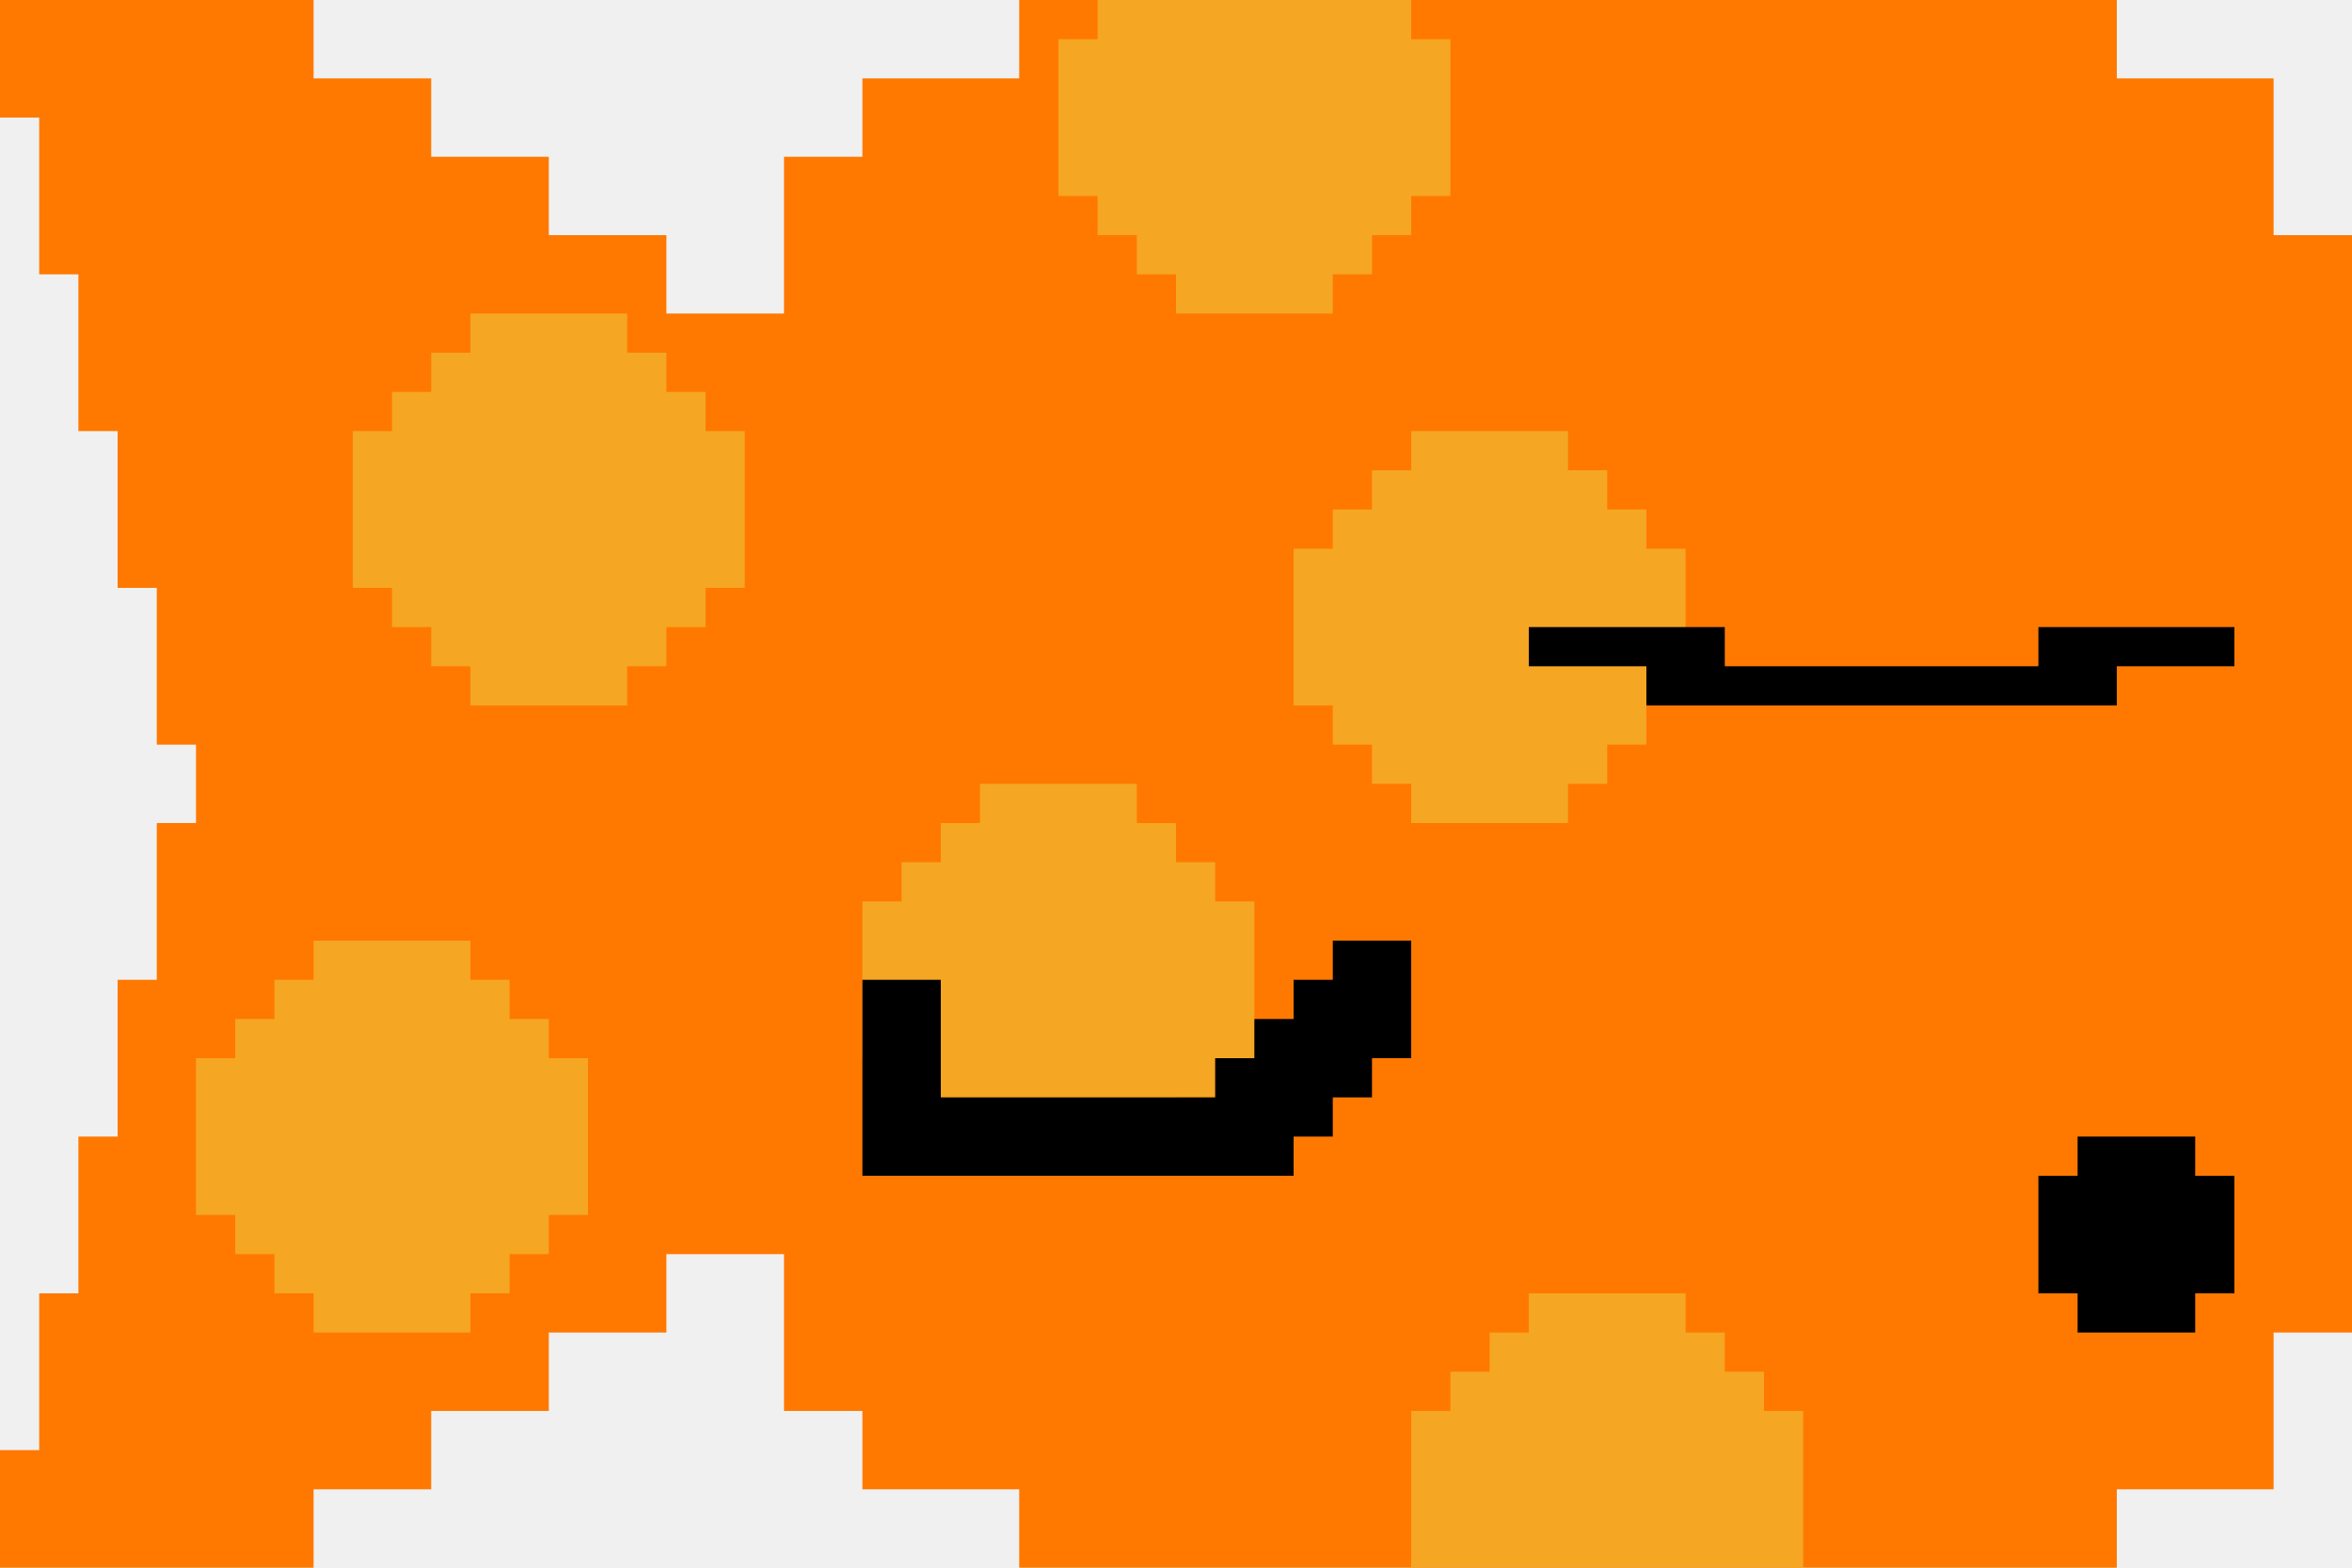
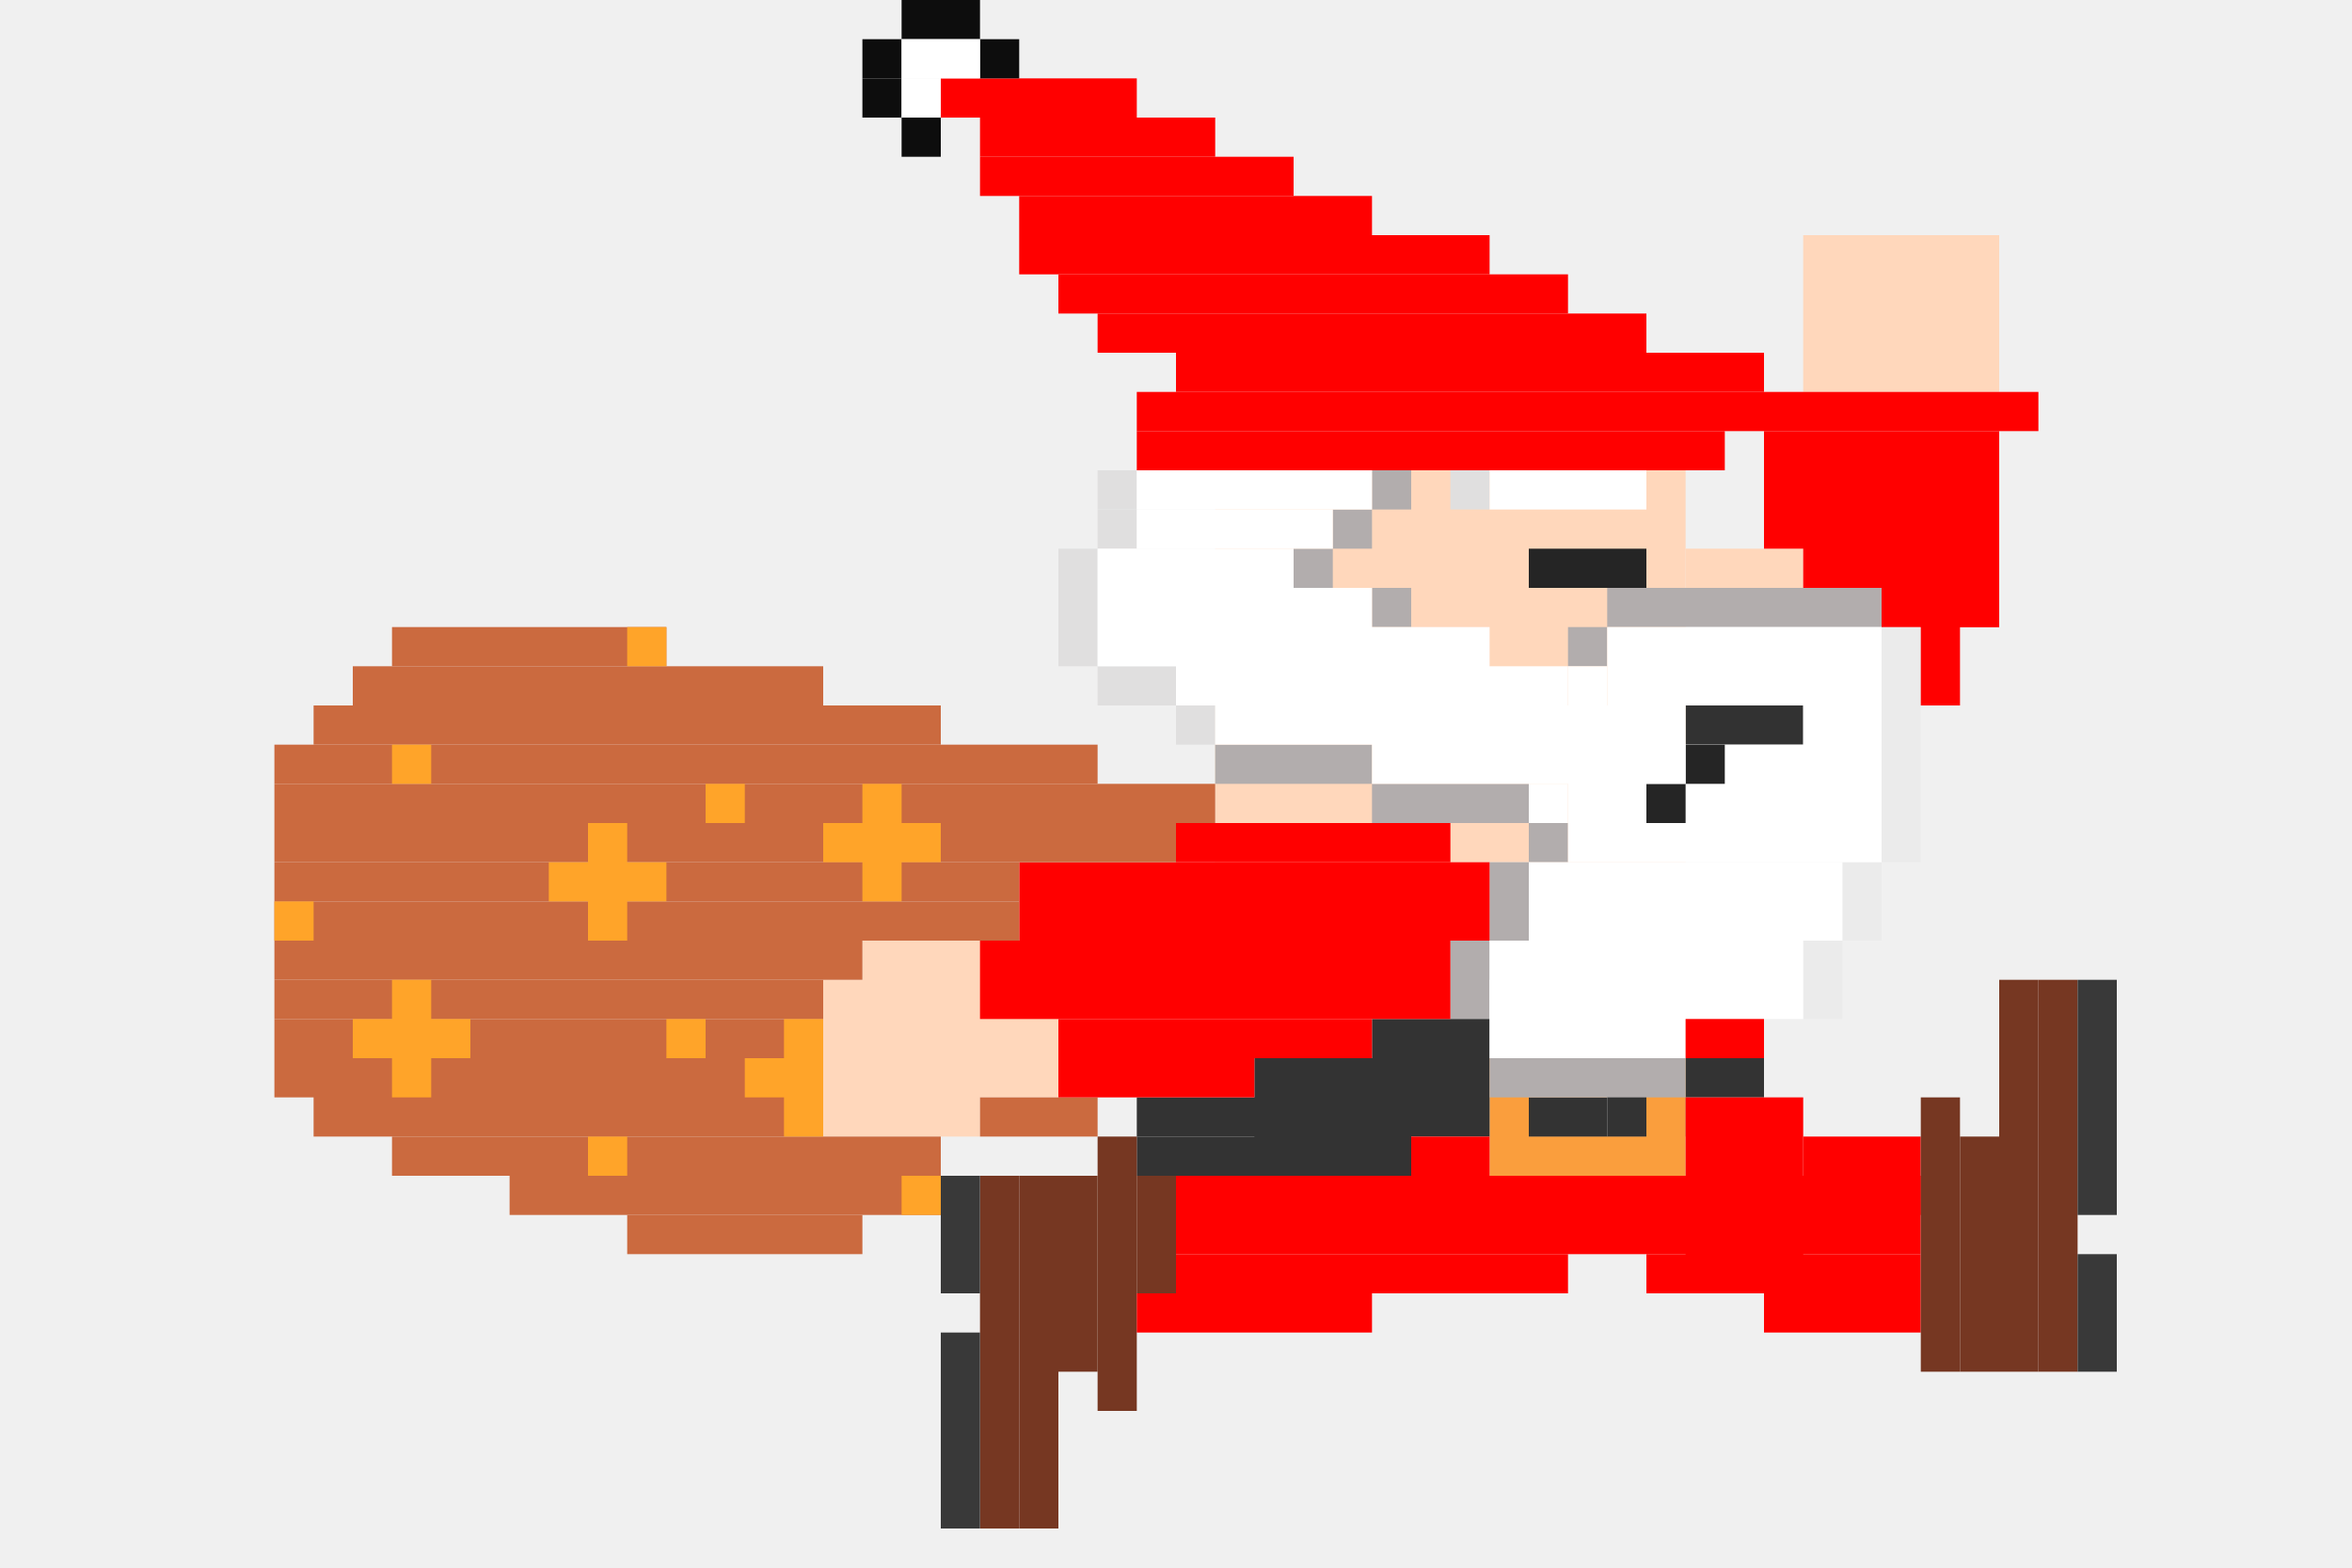
<svg xmlns="http://www.w3.org/2000/svg" width="60px" height="40px" viewBox="0 0 60 40" version="1.1">
-   <g id="Fish_Frame_Hit02" stroke="none" stroke-width="1" fill="none" fill-rule="evenodd">
-     <path d="M1,37 L1,33 L2,33 L2,29 L3,29 L3,25 L4,25 L4,21 L5,21 L5,19 L4,19 L4,15 L3,15 L3,11 L2,11 L2,7 L1,7 L1,3 L0,3 L0,0 L1,0 L2,0 L3,0 L4,0 L5,0 L8,0 L8,2 L11,2 L11,4 L14,4 L14,6 L17,6 L17,8 L20,8 L20,4 L22,4 L22,2 L26,2 L26,0 L54,0 L54,2 L58,2 L58,6 L60,6 L60,34 L58,34 L58,38 L54,38 L54,40 L26,40 L26,38 L22,38 L22,36 L20,36 L20,32 L17,32 L17,34 L14,34 L14,36 L11,36 L11,38 L8,38 L8,40 L5,40 L4,40 L3,40 L2,40 L1,40 L0,40 L0,37 L1,37 Z" id="Body" fill="#FF7901" />
-     <path d="M31,23 L32,23 L32,27 L31,27 L31,28 L30,28 L30,29 L29,29 L29,30 L25,30 L25,29 L24,29 L24,28 L23,28 L23,27 L22,27 L22,23 L23,23 L23,22 L24,22 L24,21 L25,21 L25,20 L29,20 L29,21 L30,21 L30,22 L31,22 L31,23 Z" id="Spot6" fill="#F5A623" />
-     <path d="M42,14 L43,14 L43,18 L42,18 L42,19 L41,19 L41,20 L40,20 L40,21 L36,21 L36,20 L35,20 L35,19 L34,19 L34,18 L33,18 L33,14 L34,14 L34,13 L35,13 L35,12 L36,12 L36,11 L40,11 L40,12 L41,12 L41,13 L42,13 L42,14 Z" id="Spot5" fill="#F5A623" />
-     <path d="M14,27 L15,27 L15,31 L14,31 L14,32 L13,32 L13,33 L12,33 L12,34 L8,34 L8,33 L7,33 L7,32 L6,32 L6,31 L5,31 L5,27 L6,27 L6,26 L7,26 L7,25 L8,25 L8,24 L12,24 L12,25 L13,25 L13,26 L14,26 L14,27 Z" id="Spot4" fill="#F5A623" />
-     <path d="M28,5 L27,5 L27,1 L28,1 L28,1.5339034e-16 L36,1.6229665e-15 L36,1 L37,1 L37,5 L36,5 L36,6 L35,6 L35,7 L34,7 L34,8 L30,8 L30,7 L29,7 L29,6 L28,6 L28,5 Z" id="Spot3" fill="#F5A623" />
-     <path d="M45,36 L46,36 L46,40 L36,40 L36,36 L37,36 L37,35 L38,35 L38,34 L39,34 L39,33 L43,33 L43,34 L44,34 L44,35 L45,35 L45,36 Z" id="Spot2" fill="#F5A623" />
-     <path d="M18,11 L19,11 L19,15 L18,15 L18,16 L17,16 L17,17 L16,17 L16,18 L12,18 L12,17 L11,17 L11,16 L10,16 L10,15 L9,15 L9,11 L10,11 L10,10 L11,10 L11,9 L12,9 L12,8 L16,8 L16,9 L17,9 L17,10 L18,10 L18,11 Z" id="Spot1" fill="#F5A623" />
-     <path d="M54,17 L54,18 L42,18 L42,17 L39,17 L39,16 L44,16 L44,17 L52,17 L52,16 L57,16 L57,17 L54,17 Z" id="Blink" fill="#000000" />
-     <path d="M56,30 L57,30 L57,33 L56,33 L56,34 L53,34 L53,33 L52,33 L52,30 L53,30 L53,29 L56,29 L56,30 Z" id="Mouth" fill="#000000" />
-     <path d="M34,25 L34,24 L36,24 L36,27 L35,27 L35,28 L34,28 L34,29 L33,29 L33,30 L32,30 L24,30 L22,30 L22,25 L24,25 L24,28 L31,28 L31,27 L32,27 L32,26 L33,26 L33,25 L34,25 Z" id="Fin2" fill="#000000" />
+   <g id="Santa_Frame_Hit02" stroke="none" stroke-width="1" fill="none" fill-rule="evenodd">
+     <g id="Group" transform="translate(7, 0)">
+       <rect id="Rectangle-Copy-47" fill="#FFD7BB" x="36" y="14" width="3" height="1" />
+       <rect id="Rectangle-Copy-56" fill="#FFD7BB" x="39" y="6" width="5" height="4" />
+       <rect id="Rectangle-Copy-71" fill="#FFD7BB" x="15" y="24" width="5" height="4" />
+       <rect id="Rectangle-Copy-72" fill="#FFD7BB" x="14" y="25" width="4" height="4" />
+       <rect id="Rectangle-Copy-48" fill="#FFD7BB" x="24" y="12" width="12" height="10" />
+       <rect id="Rectangle" fill="#FF0000" x="21" y="8" width="14" height="1" />
+       <rect id="Rectangle-Copy-12" fill="#FF0000" x="20" y="7" width="13" height="1" />
+       <rect id="Rectangle-Copy-13" fill="#FF0000" x="19" y="5" width="9" height="1" />
+       <rect id="Rectangle-Copy-134" fill="#FF0000" x="19" y="6" width="12" height="1" />
+       <rect id="Rectangle-Copy-4" fill="#FF0000" x="18" y="3" width="6" height="1" />
+       <rect id="Rectangle-Copy-133" fill="#FF0000" x="18" y="4" width="8" height="1" />
+       <rect id="Rectangle-Copy-5" fill="#FF0000" x="17" y="2" width="5" height="1" />
+       <rect id="Rectangle-Copy-6" fill="#0D0D0D" x="18" y="1" width="1" height="1" />
+       <rect id="Rectangle-Copy-7" fill="#0D0D0D" x="17" y="0" width="1" height="1" />
+       <rect id="Rectangle-Copy-8" fill="#0D0D0D" x="16" y="0" width="1" height="1" />
+       <rect id="Rectangle-Copy-9" fill="#0D0D0D" x="15" y="1" width="1" height="1" />
+       <rect id="Rectangle-Copy-10" fill="#0D0D0D" x="15" y="2" width="1" height="1" />
+       <rect id="Rectangle-Copy-11" fill="#0D0D0D" x="16" y="3" width="1" height="1" />
+       <rect id="Rectangle-Copy-18" fill="#B2ADAD" x="28" y="12" width="1" height="1" />
+       <rect id="Rectangle-Copy-19" fill="#B2ADAD" x="27" y="13" width="1" height="1" />
+       <rect id="Rectangle-Copy-21" fill="#E0DFDF" x="21" y="13" width="1" height="1" />
+       <rect id="Rectangle-Copy-27" fill="#E0DFDF" x="21" y="17" width="2" height="1" />
+       <rect id="Rectangle-Copy-128" fill="#E0DFDF" x="23" y="18" width="1" height="1" />
+       <rect id="Rectangle-Copy-26" fill="#E0DFDF" x="21" y="12" width="1" height="1" />
+       <rect id="Rectangle-Copy-131" fill="#E0DFDF" x="30" y="12" width="1" height="1" />
+       <rect id="Rectangle-Copy-20" fill="#B2ADAD" x="26" y="14" width="1" height="1" />
+       <rect id="Rectangle-Copy-39" fill="#B2ADAD" x="28" y="15" width="1" height="1" />
+       <rect id="Rectangle-Copy-36" fill="#B2ADAD" x="33" y="16" width="1" height="1" />
+       <rect id="Rectangle-Copy-43" fill="#323232" x="36" y="18" width="3" height="1" />
+       <rect id="Rectangle-Copy-40" fill="#B2ADAD" x="32" y="21" width="1" height="1" />
+       <rect id="Rectangle-Copy-41" fill="#B2ADAD" x="31" y="22" width="1" height="2" />
+       <rect id="Rectangle-Copy-44" fill="#EBEBEB" x="40" y="22" width="1" height="2" />
+       <rect id="Rectangle-Copy-45" fill="#EBEBEB" x="39" y="24" width="1" height="2" />
+       <rect id="Rectangle-Copy-42" fill="#B2ADAD" x="30" y="24" width="1" height="2" />
+       <rect id="Rectangle-Copy-57" fill="#949494" x="35" y="27" width="1" height="2" />
+       <rect id="Rectangle-Copy-59" fill="#FA9E3D" x="35" y="27" width="1" height="3" />
+       <rect id="Rectangle-Copy-58" fill="#FA9E3D" x="31" y="27" width="1" height="3" />
+       <rect id="Rectangle-Copy-60" fill="#FA9E3D" x="32" y="29" width="3" height="1" />
+       <rect id="Rectangle-Copy-96" fill="#FA9E3D" x="32" y="29" width="3" height="1" />
+       <rect id="Rectangle-Copy-97" fill="#FA9E3D" x="32" y="27" width="2" height="1" />
+       <rect id="Rectangle-Copy-61" fill="#333333" x="34" y="27" width="1" height="2" />
+       <rect id="Rectangle-Copy-63" fill="#333333" x="32" y="28" width="2" height="1" />
+       <rect id="Rectangle-Copy-65" fill="#333333" x="25" y="27" width="4" height="3" />
+       <rect id="Rectangle-Copy-66" fill="#333333" x="22" y="28" width="4" height="1" />
+       <rect id="Rectangle-Copy-95" fill="#333333" x="22" y="29" width="4" height="1" />
+       <rect id="Rectangle-Copy-64" fill="#333333" x="28" y="26" width="3" height="3" />
+       <rect id="Rectangle-Copy-62" fill="#333333" x="36" y="27" width="2" height="1" />
+       <rect id="Rectangle-Copy-34" fill="#EBEBEB" x="41" y="16" width="1" height="6" />
+       <rect id="Rectangle-Copy-35" fill="#B2ADAD" x="34" y="15" width="7" height="1" />
+       <rect id="Rectangle-Copy-25" fill="#E0DFDF" x="20" y="14" width="1" height="3" />
+       <rect id="Rectangle-Copy-24" fill="#B2ADAD" x="24" y="19" width="4" height="1" />
+       <rect id="Rectangle-Copy-38" fill="#B2ADAD" x="28" y="20" width="4" height="1" />
+       <rect id="Rectangle-Copy-14" fill="#FFFFFF" x="22" y="12" width="6" height="1" />
+       <rect id="Rectangle-Copy-130" fill="#FFFFFF" x="31" y="12" width="4" height="1" />
+       <rect id="Rectangle-Copy-92" fill="#FFFFFF" x="16" y="1" width="2" height="1" />
+       <rect id="Rectangle-Copy-93" fill="#FFFFFF" x="16" y="2" width="1" height="1" />
+       <rect id="Rectangle-Copy-15" fill="#FFFFFF" x="22" y="13" width="5" height="1" />
+       <rect id="Rectangle-Copy-16" fill="#FFFFFF" x="21" y="14" width="5" height="3" />
+       <rect id="Rectangle-Copy-17" fill="#FFFFFF" x="23" y="16" width="8" height="2" />
+       <rect id="Rectangle-Copy-23" fill="#FFFFFF" x="23" y="15" width="5" height="2" />
+       <rect id="Rectangle-Copy-22" fill="#FFFFFF" x="28" y="17" width="5" height="3" />
+       <rect id="Rectangle-Copy-127" fill="#FFFFFF" x="24" y="18" width="5" height="1" />
+       <rect id="Rectangle-Copy-28" fill="#FFFFFF" x="34" y="16" width="7" height="2" />
+       <rect id="Rectangle-Copy-31" fill="#FFFFFF" x="33" y="19" width="8" height="3" />
+       <rect id="Rectangle-Copy-32" fill="#FFFFFF" x="32" y="22" width="8" height="2" />
+       <rect id="Rectangle-Copy-33" fill="#FFFFFF" x="31" y="24" width="8" height="2" />
+       <rect id="Rectangle-Copy-138" fill="#FFFFFF" x="31" y="25" width="5" height="2" />
+       <rect id="Rectangle-Copy-141" fill="#252525" x="32" y="14" width="3" height="1" />
+       <rect id="Rectangle-Copy-142" fill="#252525" x="36" y="19" width="1" height="1" />
+       <rect id="Rectangle-Copy-143" fill="#252525" x="35" y="20" width="1" height="1" />
+       <rect id="Rectangle-Copy-29" fill="#FFFFFF" x="32" y="18" width="4" height="2" />
+       <rect id="Rectangle-Copy-37" fill="#FFFFFF" x="33" y="17" width="1" height="1" />
+       <rect id="Rectangle-Copy-129" fill="#FFFFFF" x="32" y="20" width="1" height="1" />
+       <rect id="Rectangle-Copy-30" fill="#FFFFFF" x="39" y="18" width="2" height="2" />
+       <rect id="Rectangle-Copy-2" fill="#FF0000" x="22" y="10" width="16" height="1" />
+       <rect id="Rectangle-Copy" fill="#FF0000" x="23" y="9" width="15" height="1" />
+       <rect id="Rectangle-Copy-3" fill="#FF0000" x="22" y="11" width="15" height="1" />
+       <rect id="Rectangle-Copy-51" fill="#FF0000" x="38" y="10" width="7" height="1" />
+       <rect id="Rectangle-Copy-52" fill="#FF0000" x="38" y="11" width="6" height="3" />
+       <rect id="Rectangle-Copy-67" fill="#FF0000" x="18" y="24" width="12" height="2" />
+       <rect id="Rectangle-Copy-70" fill="#FF0000" x="19" y="22" width="12" height="2" />
+       <rect id="Rectangle-Copy-94" fill="#FF0000" x="23" y="21" width="7" height="1" />
+       <rect id="Rectangle-Copy-98" fill="#CB6A3F" x="0" y="19" width="21" height="1" />
+       <rect id="Rectangle-Copy-100" fill="#CB6A3F" x="1" y="18" width="16" height="1" />
+       <rect id="Rectangle-Copy-101" fill="#CB6A3F" x="2" y="17" width="12" height="1" />
+       <rect id="Rectangle-Copy-102" fill="#CB6A3F" x="3" y="16" width="7" height="1" />
+       <rect id="Rectangle-Copy-99" fill="#CB6A3F" x="0" y="20" width="24" height="1" />
+       <rect id="Rectangle-Copy-132" fill="#CB6A3F" x="0" y="21" width="23" height="1" />
+       <rect id="Rectangle-Copy-103" fill="#CB6A3F" x="0" y="22" width="19" height="1" />
+       <rect id="Rectangle-Copy-104" fill="#CB6A3F" x="0" y="23" width="19" height="1" />
+       <rect id="Rectangle-Copy-105" fill="#CB6A3F" x="0" y="24" width="15" height="1" />
+       <rect id="Rectangle-Copy-106" fill="#CB6A3F" x="0" y="25" width="14" height="1" />
+       <rect id="Rectangle-Copy-107" fill="#CB6A3F" x="0" y="26" width="14" height="2" />
+       <rect id="Rectangle-Copy-108" fill="#CB6A3F" x="1" y="27" width="13" height="2" />
+       <rect id="Rectangle-Copy-109" fill="#CB6A3F" x="3" y="29" width="14" height="1" />
+       <rect id="Rectangle-Copy-112" fill="#CB6A3F" x="18" y="28" width="3" height="1" />
+       <rect id="Rectangle-Copy-110" fill="#CB6A3F" x="6" y="30" width="11" height="1" />
+       <rect id="Rectangle-Copy-111" fill="#CB6A3F" x="9" y="31" width="6" height="1" />
+       <rect id="Rectangle-Copy-68" fill="#FF0000" x="20" y="26" width="8" height="1" />
+       <rect id="Rectangle-Copy-69" fill="#FF0000" x="20" y="27" width="5" height="1" />
+       <rect id="Rectangle-Copy-75" fill="#FF0000" x="29" y="29" width="2" height="1" />
+       <rect id="Rectangle-Copy-73" fill="#FF0000" x="23" y="30" width="19" height="2" />
+       <rect id="Rectangle-Copy-76" fill="#FF0000" x="36" y="28" width="3" height="5" />
+       <rect id="Rectangle-Copy-135" fill="#FF0000" x="38" y="33" width="4" height="1" />
+       <rect id="Rectangle-Copy-136" fill="#FF0000" x="35" y="32" width="7" height="1" />
+       <rect id="Rectangle-Copy-77" fill="#FF0000" x="38" y="30" width="4" height="1" />
+       <rect id="Rectangle-Copy-78" fill="#FF0000" x="39" y="29" width="3" height="1" />
+       <rect id="Rectangle-Copy-79" fill="#763722" x="42" y="28" width="1" height="7" />
+       <rect id="Rectangle-Copy-85" fill="#763722" x="21" y="29" width="1" height="7" />
+       <rect id="Rectangle-Copy-86" fill="#763722" x="22" y="30" width="1" height="3" />
+       <rect id="Rectangle-Copy-80" fill="#763722" x="43" y="29" width="1" height="6" />
+       <rect id="Rectangle-Copy-87" fill="#763722" x="20" y="30" width="1" height="5" />
+       <rect id="Rectangle-Copy-88" fill="#763722" x="19" y="30" width="1" height="9" />
+       <rect id="Rectangle-Copy-89" fill="#763722" x="18" y="30" width="1" height="9" />
+       <rect id="Rectangle-Copy-90" fill="#393939" x="17" y="30" width="1" height="3" />
+       <rect id="Rectangle-Copy-91" fill="#393939" x="17" y="34" width="1" height="5" />
+       <rect id="Rectangle-Copy-81" fill="#763722" x="44" y="25" width="1" height="10" />
+       <rect id="Rectangle-Copy-82" fill="#763722" x="45" y="25" width="1" height="10" />
+       <rect id="Rectangle-Copy-83" fill="#393939" x="46" y="25" width="1" height="6" />
+       <rect id="Rectangle-Copy-84" fill="#393939" x="46" y="32" width="1" height="3" />
+       <rect id="Rectangle-Copy-74" fill="#FF0000" x="22" y="33" width="6" height="1" />
+       <rect id="Rectangle-Copy-137" fill="#FF0000" x="23" y="32" width="10" height="1" />
+       <rect id="Rectangle-Copy-53" fill="#FF0000" x="39" y="12" width="5" height="3" />
+       <rect id="Rectangle-Copy-54" fill="#FF0000" x="42" y="13" width="2" height="3" />
+       <rect id="Rectangle-Copy-139" fill="#FF0000" x="42" y="15" width="1" height="3" />
+       <rect id="Rectangle-Copy-140" fill="#FF0000" x="36" y="26" width="2" height="1" />
+       <rect id="Rectangle-Copy-55" fill="#FF0000" x="41" y="14" width="3" height="2" />
+       <rect id="Rectangle" fill="#FFA429" x="8" y="21" width="1" height="3" />
+       <rect id="Rectangle-Copy-122" fill="#FFA429" x="3" y="25" width="1" height="3" />
+       <rect id="Rectangle-Copy-114" fill="#FFA429" x="13" y="26" width="1" height="3" />
+       <rect id="Rectangle-Copy-116" fill="#FFA429" x="15" y="20" width="1" height="3" />
+       <rect id="Rectangle-Copy-113" fill="#FFA429" transform="translate(8.5, 22.5) rotate(-270) translate(-8.5, -22.5) " x="8" y="21" width="1" height="3" />
+       <rect id="Rectangle-Copy-123" fill="#FFA429" transform="translate(3.5, 26.5) rotate(-270) translate(-3.5, -26.5) " x="3" y="25" width="1" height="3" />
+       <rect id="Rectangle-Copy-115" fill="#FFA429" transform="translate(13, 27.5) rotate(-270) translate(-13, -27.5) " x="12.5" y="26.5" width="1" height="2" />
+       <rect id="Rectangle-Copy-117" fill="#FFA429" transform="translate(15.5, 21.5) rotate(-270) translate(-15.5, -21.5) " x="15" y="20" width="1" height="3" />
+       <rect id="Rectangle-Copy-118" fill="#FFA429" transform="translate(10.5, 26.5) rotate(-270) translate(-10.5, -26.5) " x="10" y="26" width="1" height="1" />
+       <rect id="Rectangle-Copy-119" fill="#FFA429" transform="translate(11.5, 20.5) rotate(-270) translate(-11.5, -20.5) " x="11" y="20" width="1" height="1" />
+       <rect id="Rectangle-Copy-120" fill="#FFA429" transform="translate(3.5, 19.5) rotate(-270) translate(-3.5, -19.5) " x="3" y="19" width="1" height="1" />
+       <rect id="Rectangle-Copy-124" fill="#FFA429" transform="translate(9.5, 16.5) rotate(-270) translate(-9.5, -16.5) " x="9" y="16" width="1" height="1" />
+       <rect id="Rectangle-Copy-125" fill="#FFA429" transform="translate(0.5, 23.5) rotate(-270) translate(-0.5, -23.5) " x="0" y="23" width="1" height="1" />
+       <rect id="Rectangle-Copy-126" fill="#FFA429" transform="translate(16.5, 30.5) rotate(-270) translate(-16.5, -30.5) " x="16" y="30" width="1" height="1" />
+       <rect id="Rectangle-Copy-46" fill="#B2ADAD" x="31" y="27" width="5" height="1" />
+       <rect id="Rectangle-Copy-121" fill="#FFA429" transform="translate(8.5, 29.5) rotate(-270) translate(-8.5, -29.5) " x="8" y="29" width="1" height="1" />
+     </g>
  </g>
</svg>
